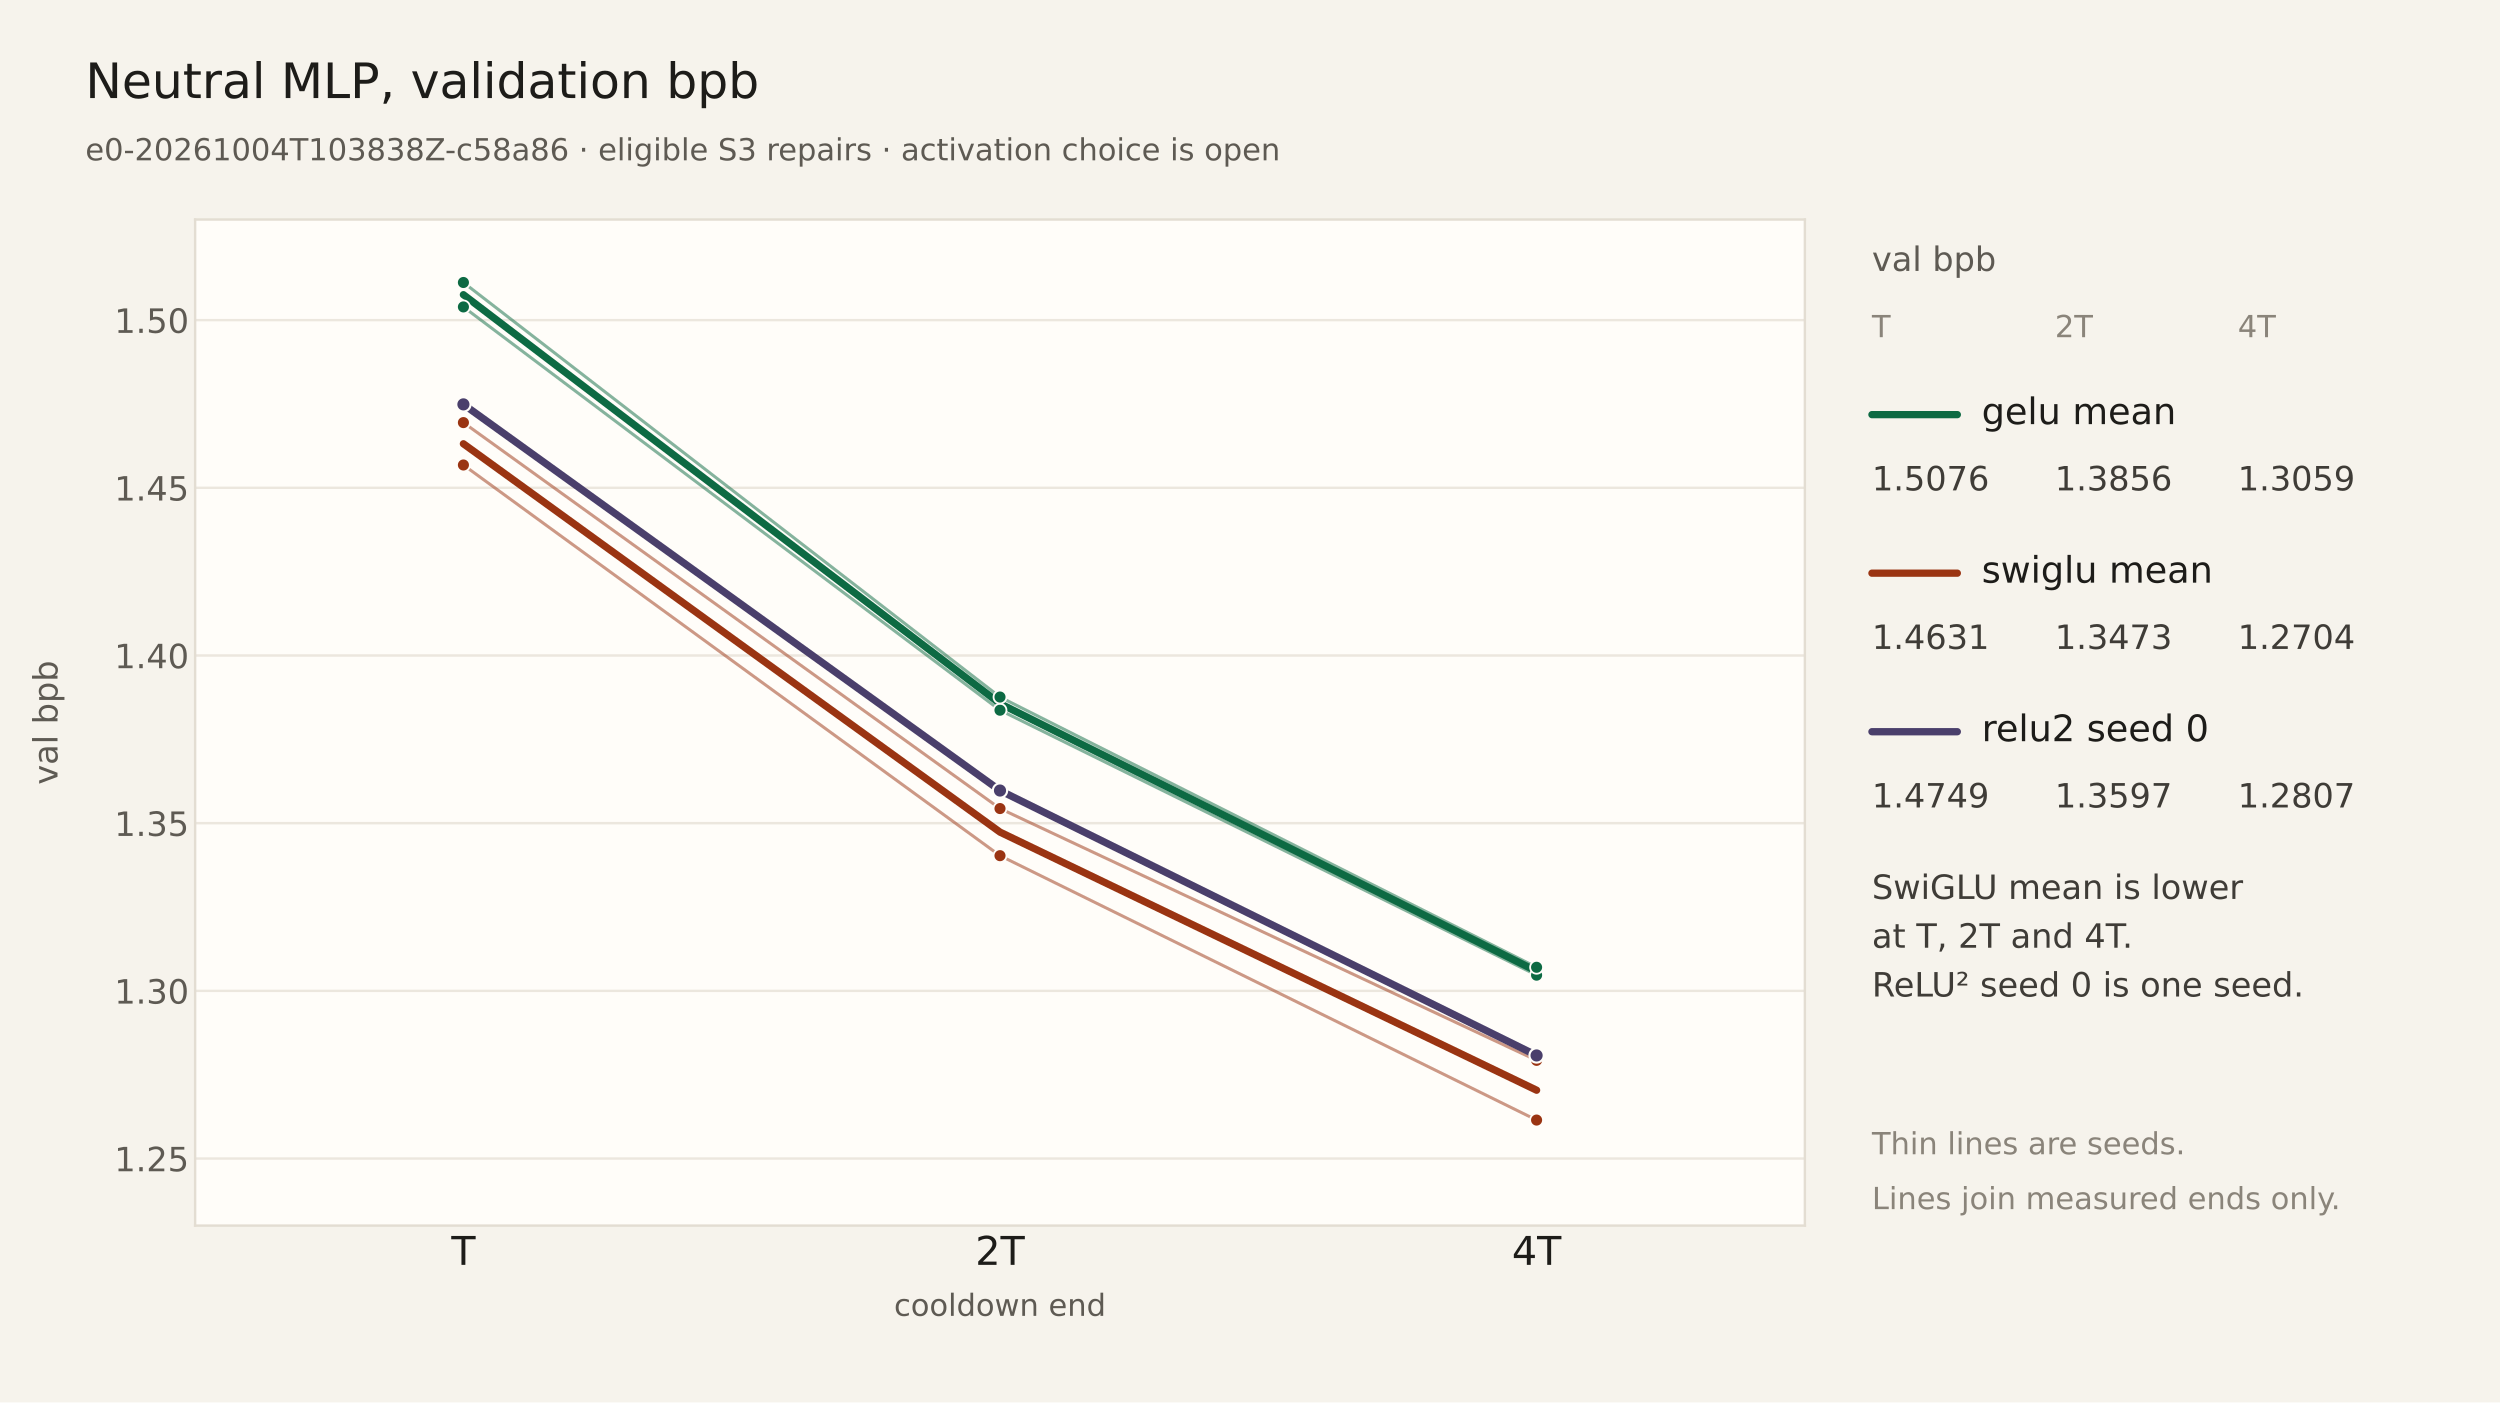
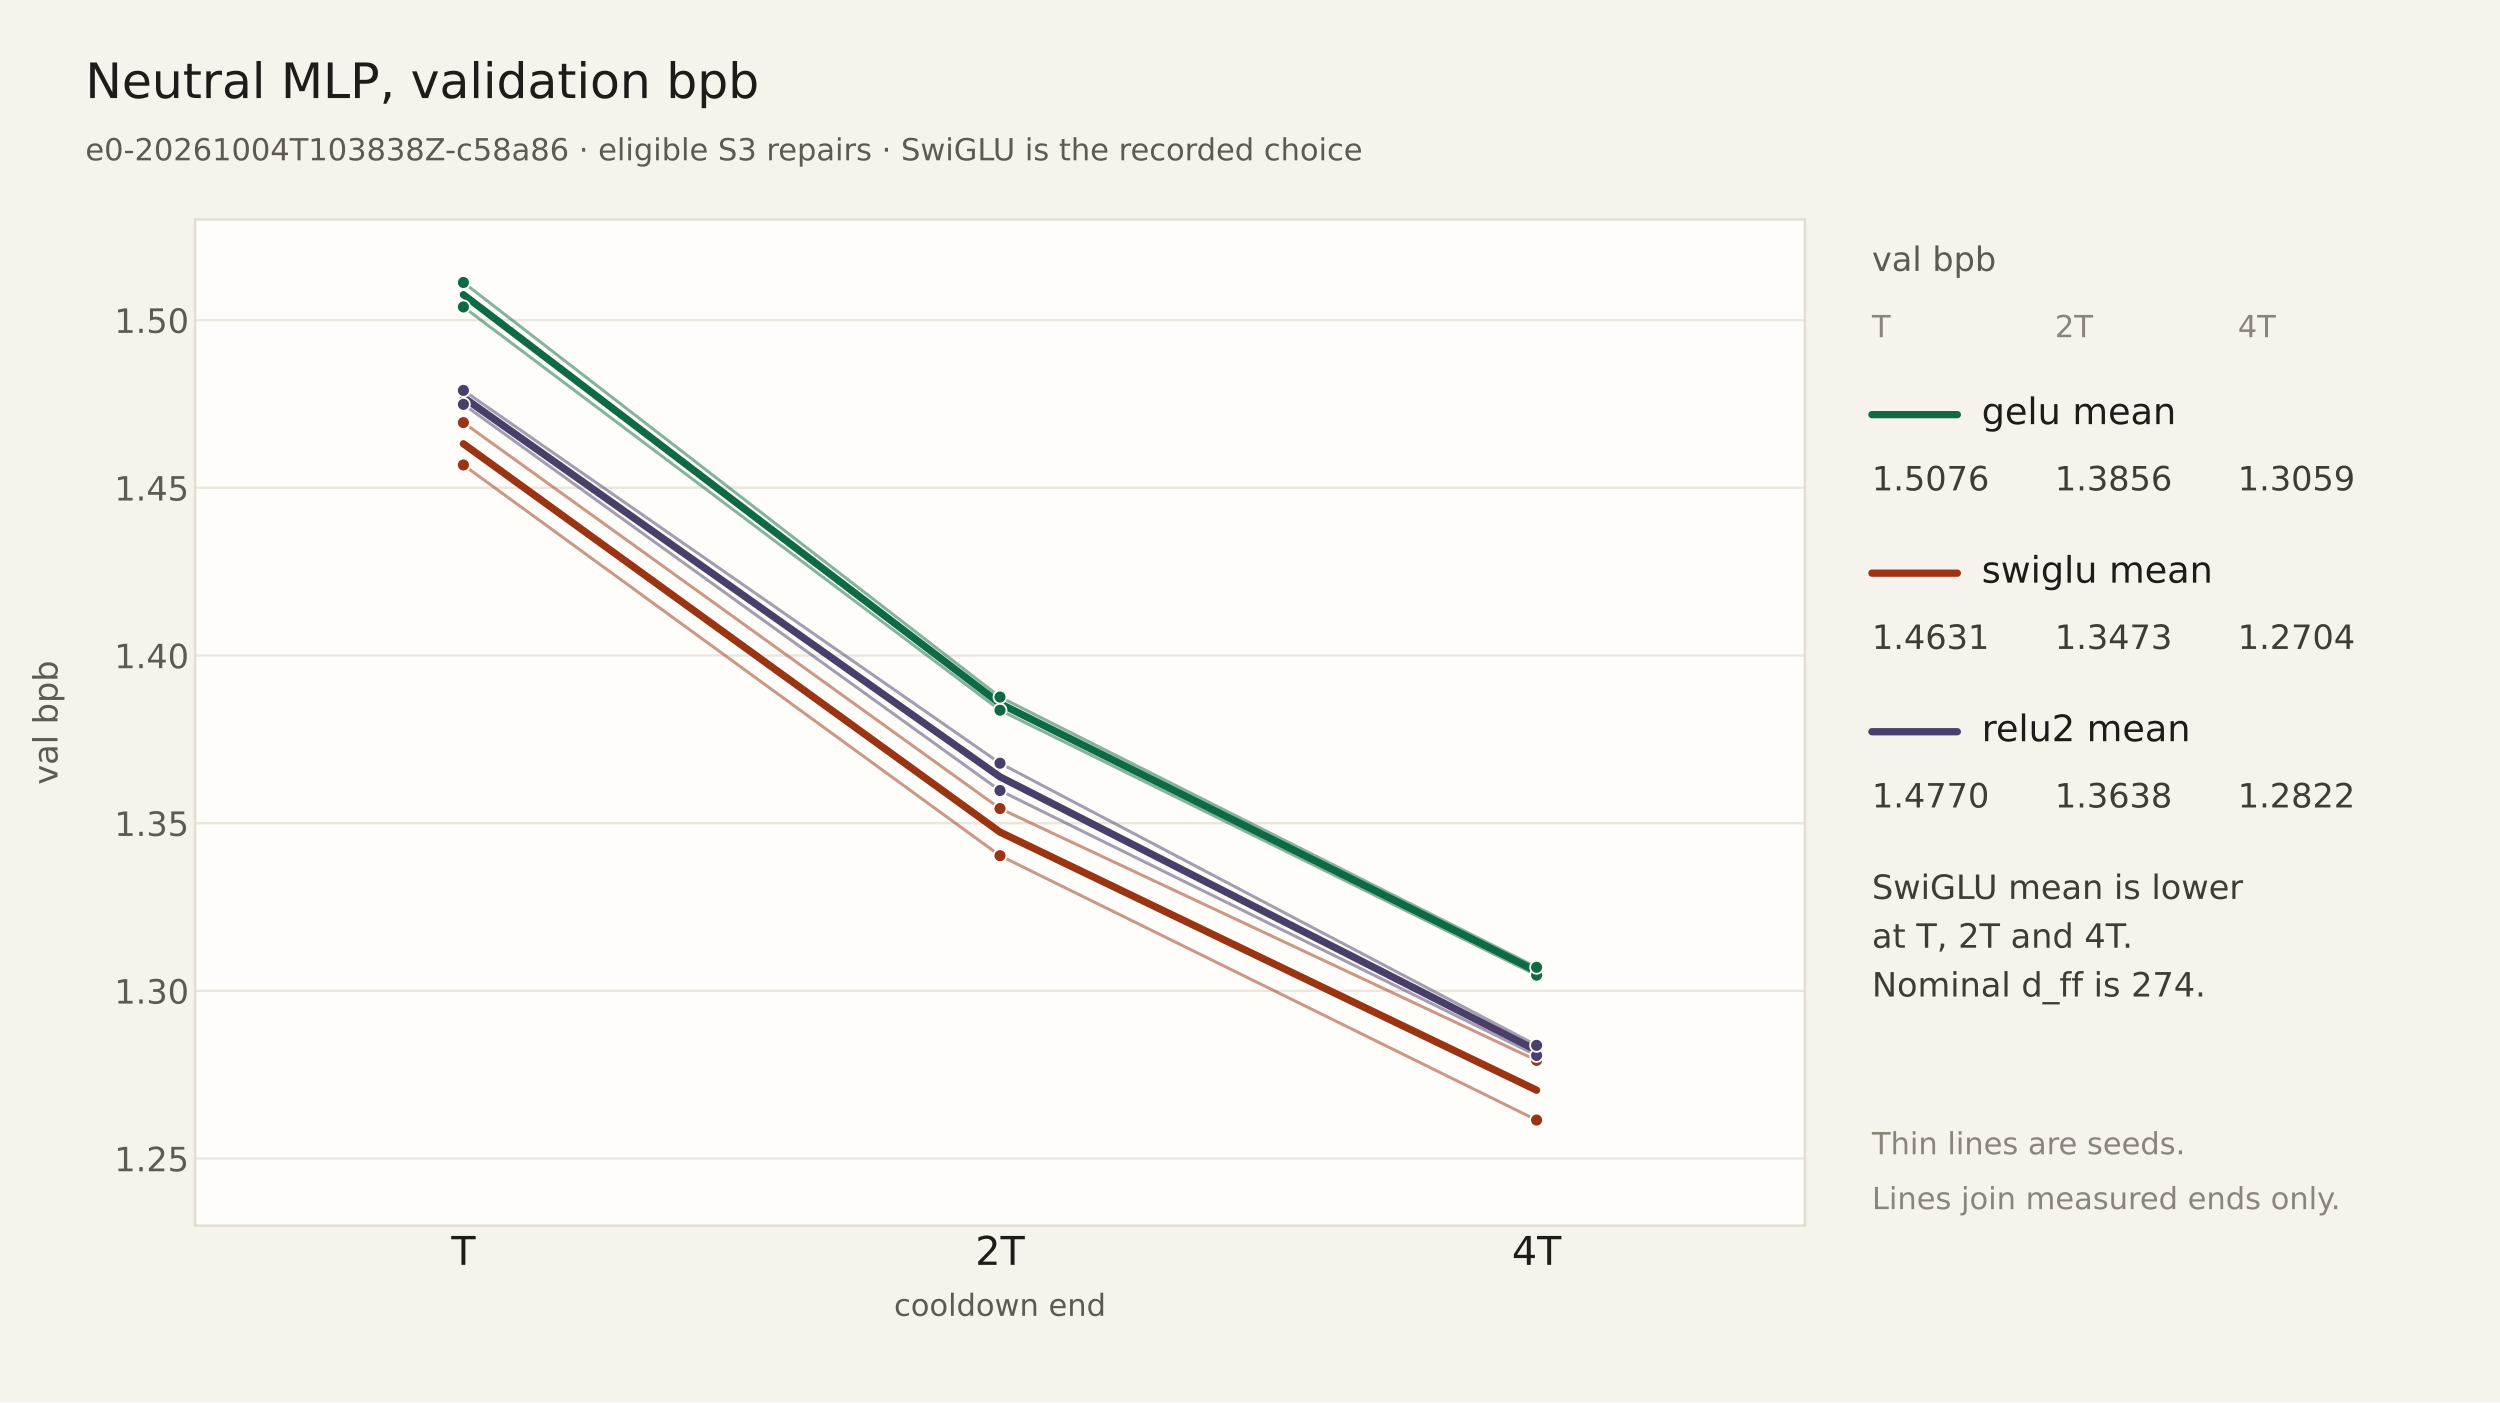
<svg xmlns="http://www.w3.org/2000/svg" xmlns:xlink="http://www.w3.org/1999/xlink" role="img" width="820" height="460" viewBox="0 0 820 460" version="1.1">
  <defs>
    <style type="text/css">*{stroke-linejoin: round; stroke-linecap: butt}</style>
  </defs>
  <g id="figure_1">
    <g id="patch_1">
      <path d="M 0 460  L 820 460  L 820 0  L 0 0  z " style="fill: #f6f3ec" />
    </g>
    <g id="axes_1">
      <g id="patch_2">
        <path d="M 64 402  L 592 402  L 592 72  L 64 72  z " style="fill: #fffdf9" />
      </g>
      <g id="matplotlib.axis_1">
        <g id="xtick_1">
          <g id="line2d_1" />
          <g id="text_1">
            <text style="font-size: 13px; font-family: 'DejaVu Sans', sans-serif; text-anchor: middle; fill: #1d1c19" x="152" y="414.877" transform="rotate(-0 152 414.877)">T</text>
          </g>
        </g>
        <g id="xtick_2">
          <g id="line2d_2" />
          <g id="text_2">
            <text style="font-size: 13px; font-family: 'DejaVu Sans', sans-serif; text-anchor: middle; fill: #1d1c19" x="328" y="414.877" transform="rotate(-0 328 414.877)">2T</text>
          </g>
        </g>
        <g id="xtick_3">
          <g id="line2d_3" />
          <g id="text_3">
            <text style="font-size: 13px; font-family: 'DejaVu Sans', sans-serif; text-anchor: middle; fill: #1d1c19" x="504" y="414.877" transform="rotate(-0 504 414.877)">4T</text>
          </g>
        </g>
        <g id="text_4">
          <text style="font-size: 10px; font-family: 'DejaVu Sans', sans-serif; text-anchor: middle; fill: #5e5a53" x="328" y="431.598" transform="rotate(-0 328 431.5984)">cooldown end</text>
        </g>
      </g>
      <g id="matplotlib.axis_2">
        <g id="ytick_1">
          <g id="line2d_4">
            <path d="M 64 380  L 592 380  " clip-path="url(#pb2941056e6)" style="fill: none; stroke: #ece7de; stroke-width: 0.8; stroke-linecap: square" />
          </g>
          <g id="line2d_5" />
          <g id="text_5">
            <text style="font-size: 11px; font-family: 'DejaVu Sans', sans-serif; text-anchor: end; fill: #5e5a53" x="62" y="384.179" transform="rotate(-0 62 384.1787)">1.25</text>
          </g>
        </g>
        <g id="ytick_2">
          <g id="line2d_6">
            <path d="M 64 325  L 592 325  " clip-path="url(#pb2941056e6)" style="fill: none; stroke: #ece7de; stroke-width: 0.8; stroke-linecap: square" />
          </g>
          <g id="line2d_7" />
          <g id="text_6">
            <text style="font-size: 11px; font-family: 'DejaVu Sans', sans-serif; text-anchor: end; fill: #5e5a53" x="62" y="329.179" transform="rotate(-0 62 329.1787)">1.30</text>
          </g>
        </g>
        <g id="ytick_3">
          <g id="line2d_8">
            <path d="M 64 270  L 592 270  " clip-path="url(#pb2941056e6)" style="fill: none; stroke: #ece7de; stroke-width: 0.8; stroke-linecap: square" />
          </g>
          <g id="line2d_9" />
          <g id="text_7">
            <text style="font-size: 11px; font-family: 'DejaVu Sans', sans-serif; text-anchor: end; fill: #5e5a53" x="62" y="274.179" transform="rotate(-0 62 274.1787)">1.35</text>
          </g>
        </g>
        <g id="ytick_4">
          <g id="line2d_10">
            <path d="M 64 215  L 592 215  " clip-path="url(#pb2941056e6)" style="fill: none; stroke: #ece7de; stroke-width: 0.8; stroke-linecap: square" />
          </g>
          <g id="line2d_11" />
          <g id="text_8">
            <text style="font-size: 11px; font-family: 'DejaVu Sans', sans-serif; text-anchor: end; fill: #5e5a53" x="62" y="219.179" transform="rotate(-0 62 219.1787)">1.40</text>
          </g>
        </g>
        <g id="ytick_5">
          <g id="line2d_12">
            <path d="M 64 160  L 592 160  " clip-path="url(#pb2941056e6)" style="fill: none; stroke: #ece7de; stroke-width: 0.8; stroke-linecap: square" />
          </g>
          <g id="line2d_13" />
          <g id="text_9">
            <text style="font-size: 11px; font-family: 'DejaVu Sans', sans-serif; text-anchor: end; fill: #5e5a53" x="62" y="164.179" transform="rotate(-0 62 164.1787)">1.45</text>
          </g>
        </g>
        <g id="ytick_6">
          <g id="line2d_14">
            <path d="M 64 105  L 592 105  " clip-path="url(#pb2941056e6)" style="fill: none; stroke: #ece7de; stroke-width: 0.8; stroke-linecap: square" />
          </g>
          <g id="line2d_15" />
          <g id="text_10">
            <text style="font-size: 11px; font-family: 'DejaVu Sans', sans-serif; text-anchor: end; fill: #5e5a53" x="62" y="109.179" transform="rotate(-0 62 109.1787)">1.50</text>
          </g>
        </g>
      </g>
      <g id="line2d_16">
        <path d="M 152 100.67  L 328 232.949  L 504 319.853  " clip-path="url(#pb2941056e6)" style="fill: none; stroke: #0d6a43; stroke-opacity: 0.5; stroke-linecap: square" />
      </g>
      <g id="line2d_17">
        <path d="M 152 92.658  L 328 228.627  L 504 317.27  " clip-path="url(#pb2941056e6)" style="fill: none; stroke: #0d6a43; stroke-opacity: 0.5; stroke-linecap: square" />
      </g>
      <g id="line2d_18">
        <path d="M 152 152.517  L 328 280.66  L 504 367.38  " clip-path="url(#pb2941056e6)" style="fill: none; stroke: #9a3412; stroke-opacity: 0.5; stroke-linecap: square" />
      </g>
      <g id="line2d_19">
        <path d="M 152 138.612  L 328 265.206  L 504 347.791  " clip-path="url(#pb2941056e6)" style="fill: none; stroke: #9a3412; stroke-opacity: 0.5; stroke-linecap: square" />
      </g>
+       <g id="line2d_20">
+         <path d="M 152 132.637  L 328 259.294  L 504 346.19  " clip-path="url(#pb2941056e6)" style="fill: none; stroke: #4a3f6b; stroke-opacity: 0.5; stroke-linecap: square" />
+       </g>
+       <g id="line2d_21">
+         <path d="M 152 128.056  L 328 250.333  L 504 342.883  " clip-path="url(#pb2941056e6)" style="fill: none; stroke: #4a3f6b; stroke-opacity: 0.5; stroke-linecap: square" />
+       </g>
      <g id="patch_3">
        <path d="M 64 402  L 64 72  " style="fill: none; stroke: #e3ddd2; stroke-width: 0.8; stroke-linejoin: miter; stroke-linecap: square" />
      </g>
      <g id="patch_4">
        <path d="M 592 402  L 592 72  " style="fill: none; stroke: #e3ddd2; stroke-width: 0.8; stroke-linejoin: miter; stroke-linecap: square" />
      </g>
      <g id="patch_5">
        <path d="M 64 402  L 592 402  " style="fill: none; stroke: #e3ddd2; stroke-width: 0.8; stroke-linejoin: miter; stroke-linecap: square" />
      </g>
      <g id="patch_6">
        <path d="M 64 72  L 592 72  " style="fill: none; stroke: #e3ddd2; stroke-width: 0.8; stroke-linejoin: miter; stroke-linecap: square" />
      </g>
-       <g id="line2d_20">
+       <g id="line2d_22">
        <path d="M 152 96.664  L 328 230.788  L 504 318.561  " clip-path="url(#pb2941056e6)" style="fill: none; stroke: #0d6a43; stroke-width: 2.4; stroke-linecap: round" />
      </g>
-       <g id="line2d_21">
+       <g id="line2d_23">
        <path d="M 152 145.564  L 328 272.933  L 504 357.586  " clip-path="url(#pb2941056e6)" style="fill: none; stroke: #9a3412; stroke-width: 2.4; stroke-linecap: round" />
      </g>
-       <g id="line2d_22">
-         <path d="M 152 132.637  L 328 259.294  L 504 346.19  " clip-path="url(#pb2941056e6)" style="fill: none; stroke: #4a3f6b; stroke-width: 2.4; stroke-linecap: round" />
+       <g id="line2d_24">
+         <path d="M 152 130.347  L 328 254.813  L 504 344.537  " clip-path="url(#pb2941056e6)" style="fill: none; stroke: #4a3f6b; stroke-width: 2.4; stroke-linecap: round" />
      </g>
      <g id="PathCollection_1">
        <defs>
          <path id="m85bc2faf7c" d="M 0 2.121  C 0.563 2.121 1.102 1.898 1.5 1.5  C 1.898 1.102 2.121 0.563 2.121 0  C 2.121 -0.563 1.898 -1.102 1.5 -1.5  C 1.102 -1.898 0.563 -2.121 0 -2.121  C -0.563 -2.121 -1.102 -1.898 -1.5 -1.5  C -1.898 -1.102 -2.121 -0.563 -2.121 0  C -2.121 0.563 -1.898 1.102 -1.5 1.5  C -1.102 1.898 -0.563 2.121 0 2.121  z " style="stroke: #fffdf9; stroke-width: 0.6" />
        </defs>
        <g clip-path="url(#pb2941056e6)">
          <use xlink:href="#m85bc2faf7c" x="152" y="100.67" style="fill: #0d6a43; stroke: #fffdf9; stroke-width: 0.6" />
          <use xlink:href="#m85bc2faf7c" x="328" y="232.949" style="fill: #0d6a43; stroke: #fffdf9; stroke-width: 0.6" />
          <use xlink:href="#m85bc2faf7c" x="504" y="319.853" style="fill: #0d6a43; stroke: #fffdf9; stroke-width: 0.6" />
        </g>
      </g>
      <g id="PathCollection_2">
        <g clip-path="url(#pb2941056e6)">
          <use xlink:href="#m85bc2faf7c" x="152" y="92.658" style="fill: #0d6a43; stroke: #fffdf9; stroke-width: 0.6" />
          <use xlink:href="#m85bc2faf7c" x="328" y="228.627" style="fill: #0d6a43; stroke: #fffdf9; stroke-width: 0.6" />
          <use xlink:href="#m85bc2faf7c" x="504" y="317.27" style="fill: #0d6a43; stroke: #fffdf9; stroke-width: 0.6" />
        </g>
      </g>
      <g id="PathCollection_3">
        <defs>
          <path id="md2a18f3ed9" d="M 0 2.121  C 0.563 2.121 1.102 1.898 1.5 1.5  C 1.898 1.102 2.121 0.563 2.121 0  C 2.121 -0.563 1.898 -1.102 1.5 -1.5  C 1.102 -1.898 0.563 -2.121 0 -2.121  C -0.563 -2.121 -1.102 -1.898 -1.5 -1.5  C -1.898 -1.102 -2.121 -0.563 -2.121 0  C -2.121 0.563 -1.898 1.102 -1.5 1.5  C -1.102 1.898 -0.563 2.121 0 2.121  z " style="stroke: #fffdf9; stroke-width: 0.6" />
        </defs>
        <g clip-path="url(#pb2941056e6)">
          <use xlink:href="#md2a18f3ed9" x="152" y="152.517" style="fill: #9a3412; stroke: #fffdf9; stroke-width: 0.6" />
          <use xlink:href="#md2a18f3ed9" x="328" y="280.66" style="fill: #9a3412; stroke: #fffdf9; stroke-width: 0.6" />
          <use xlink:href="#md2a18f3ed9" x="504" y="367.38" style="fill: #9a3412; stroke: #fffdf9; stroke-width: 0.6" />
        </g>
      </g>
      <g id="PathCollection_4">
        <g clip-path="url(#pb2941056e6)">
          <use xlink:href="#md2a18f3ed9" x="152" y="138.612" style="fill: #9a3412; stroke: #fffdf9; stroke-width: 0.6" />
          <use xlink:href="#md2a18f3ed9" x="328" y="265.206" style="fill: #9a3412; stroke: #fffdf9; stroke-width: 0.6" />
          <use xlink:href="#md2a18f3ed9" x="504" y="347.791" style="fill: #9a3412; stroke: #fffdf9; stroke-width: 0.6" />
        </g>
      </g>
      <g id="PathCollection_5">
        <defs>
-           <path id="meff43563e3" d="M 0 2.345  C 0.622 2.345 1.219 2.098 1.658 1.658  C 2.098 1.219 2.345 0.622 2.345 0  C 2.345 -0.622 2.098 -1.219 1.658 -1.658  C 1.219 -2.098 0.622 -2.345 0 -2.345  C -0.622 -2.345 -1.219 -2.098 -1.658 -1.658  C -2.098 -1.219 -2.345 -0.622 -2.345 0  C -2.345 0.622 -2.098 1.219 -1.658 1.658  C -1.219 2.098 -0.622 2.345 0 2.345  z " style="stroke: #fffdf9; stroke-width: 0.7" />
+           <path id="m8afb9d32f4" d="M 0 2.121  C 0.563 2.121 1.102 1.898 1.5 1.5  C 1.898 1.102 2.121 0.563 2.121 0  C 2.121 -0.563 1.898 -1.102 1.5 -1.5  C 1.102 -1.898 0.563 -2.121 0 -2.121  C -0.563 -2.121 -1.102 -1.898 -1.5 -1.5  C -1.898 -1.102 -2.121 -0.563 -2.121 0  C -2.121 0.563 -1.898 1.102 -1.5 1.5  C -1.102 1.898 -0.563 2.121 0 2.121  z " style="stroke: #fffdf9; stroke-width: 0.6" />
        </defs>
        <g clip-path="url(#pb2941056e6)">
-           <use xlink:href="#meff43563e3" x="152" y="132.637" style="fill: #4a3f6b; stroke: #fffdf9; stroke-width: 0.7" />
-           <use xlink:href="#meff43563e3" x="328" y="259.294" style="fill: #4a3f6b; stroke: #fffdf9; stroke-width: 0.7" />
-           <use xlink:href="#meff43563e3" x="504" y="346.19" style="fill: #4a3f6b; stroke: #fffdf9; stroke-width: 0.7" />
-         </g>
-       </g>
-     </g>
-     <g id="line2d_23">
+           <use xlink:href="#m8afb9d32f4" x="152" y="132.637" style="fill: #4a3f6b; stroke: #fffdf9; stroke-width: 0.6" />
+           <use xlink:href="#m8afb9d32f4" x="328" y="259.294" style="fill: #4a3f6b; stroke: #fffdf9; stroke-width: 0.6" />
+           <use xlink:href="#m8afb9d32f4" x="504" y="346.19" style="fill: #4a3f6b; stroke: #fffdf9; stroke-width: 0.6" />
+         </g>
+       </g>
+       <g id="PathCollection_6">
+         <g clip-path="url(#pb2941056e6)">
+           <use xlink:href="#m8afb9d32f4" x="152" y="128.056" style="fill: #4a3f6b; stroke: #fffdf9; stroke-width: 0.6" />
+           <use xlink:href="#m8afb9d32f4" x="328" y="250.333" style="fill: #4a3f6b; stroke: #fffdf9; stroke-width: 0.6" />
+           <use xlink:href="#m8afb9d32f4" x="504" y="342.883" style="fill: #4a3f6b; stroke: #fffdf9; stroke-width: 0.6" />
+         </g>
+       </g>
+     </g>
+     <g id="line2d_25">
      <path d="M 614 136  L 642 136  " style="fill: none; stroke: #0d6a43; stroke-width: 2.4; stroke-linecap: round" />
    </g>
-     <g id="line2d_24">
+     <g id="line2d_26">
      <path d="M 614 188  L 642 188  " style="fill: none; stroke: #9a3412; stroke-width: 2.4; stroke-linecap: round" />
    </g>
-     <g id="line2d_25">
+     <g id="line2d_27">
      <path d="M 614 240  L 642 240  " style="fill: none; stroke: #4a3f6b; stroke-width: 2.4; stroke-linecap: round" />
    </g>
    <g id="text_11">
      <text style="font-size: 16px; font-family: 'DejaVu Sans', sans-serif; text-anchor: start; fill: #1d1c19" x="28" y="32.157" transform="rotate(-0 28 32.15687)">Neutral MLP, validation bpb</text>
    </g>
    <g id="text_12">
-       <text style="font-size: 10px; font-family: 'DejaVu Sans', sans-serif; text-anchor: start; fill: #5e5a53" x="28" y="52.598" transform="rotate(-0 28 52.59805)">e0-20261004T103838Z-c58a86 · eligible S3 repairs · activation choice is open</text>
+       <text style="font-size: 10px; font-family: 'DejaVu Sans', sans-serif; text-anchor: start; fill: #5e5a53" x="28" y="52.598" transform="rotate(-0 28 52.59805)">e0-20261004T103838Z-c58a86 · eligible S3 repairs · SwiGLU is the recorded choice</text>
    </g>
    <g id="text_13">
      <text style="font-size: 11px; font-family: 'DejaVu Sans', sans-serif; fill: #5e5a53" transform="translate(18.85785 257.3766) rotate(-90)">val bpb</text>
    </g>
    <g id="text_14">
      <text style="font-size: 11px; font-family: 'DejaVu Sans', sans-serif; text-anchor: start; fill: #5e5a53" x="614" y="88.858" transform="rotate(-0 614 88.85785)">val bpb</text>
    </g>
    <g id="text_15">
      <text style="font-size: 10px; font-family: 'DejaVu Sans', sans-serif; text-anchor: start; fill: #8a847a" x="614" y="110.598" transform="rotate(-0 614 110.5977)">T</text>
    </g>
    <g id="text_16">
      <text style="font-size: 10px; font-family: 'DejaVu Sans', sans-serif; text-anchor: start; fill: #8a847a" x="674" y="110.598" transform="rotate(-0 674 110.5977)">2T</text>
    </g>
    <g id="text_17">
      <text style="font-size: 10px; font-family: 'DejaVu Sans', sans-serif; text-anchor: start; fill: #8a847a" x="734" y="110.598" transform="rotate(-0 734 110.5977)">4T</text>
    </g>
    <g id="text_18">
      <text style="font-size: 12px; font-family: 'DejaVu Sans', sans-serif; text-anchor: start; fill: #1d1c19" x="650" y="139.118" transform="rotate(-0 650 139.1177)">gelu mean</text>
    </g>
    <g id="text_19">
      <text style="font-size: 11px; font-family: 'DejaVu Sans', sans-serif; text-anchor: start; fill: #3f3c37" x="614" y="160.857" transform="rotate(-0 614 160.8574)">1.5076</text>
    </g>
    <g id="text_20">
      <text style="font-size: 11px; font-family: 'DejaVu Sans', sans-serif; text-anchor: start; fill: #3f3c37" x="674" y="160.857" transform="rotate(-0 674 160.8574)">1.3856</text>
    </g>
    <g id="text_21">
      <text style="font-size: 11px; font-family: 'DejaVu Sans', sans-serif; text-anchor: start; fill: #3f3c37" x="734" y="160.857" transform="rotate(-0 734 160.8574)">1.3059</text>
    </g>
    <g id="text_22">
      <text style="font-size: 12px; font-family: 'DejaVu Sans', sans-serif; text-anchor: start; fill: #1d1c19" x="650" y="191.118" transform="rotate(-0 650 191.1177)">swiglu mean</text>
    </g>
    <g id="text_23">
      <text style="font-size: 11px; font-family: 'DejaVu Sans', sans-serif; text-anchor: start; fill: #3f3c37" x="614" y="212.857" transform="rotate(-0 614 212.8574)">1.4631</text>
    </g>
    <g id="text_24">
      <text style="font-size: 11px; font-family: 'DejaVu Sans', sans-serif; text-anchor: start; fill: #3f3c37" x="674" y="212.857" transform="rotate(-0 674 212.8574)">1.3473</text>
    </g>
    <g id="text_25">
      <text style="font-size: 11px; font-family: 'DejaVu Sans', sans-serif; text-anchor: start; fill: #3f3c37" x="734" y="212.857" transform="rotate(-0 734 212.8574)">1.2704</text>
    </g>
    <g id="text_26">
-       <text style="font-size: 12px; font-family: 'DejaVu Sans', sans-serif; text-anchor: start; fill: #1d1c19" x="650" y="243.118" transform="rotate(-0 650 243.1177)">relu2 seed 0</text>
+       <text style="font-size: 12px; font-family: 'DejaVu Sans', sans-serif; text-anchor: start; fill: #1d1c19" x="650" y="243.118" transform="rotate(-0 650 243.1177)">relu2 mean</text>
    </g>
    <g id="text_27">
-       <text style="font-size: 11px; font-family: 'DejaVu Sans', sans-serif; text-anchor: start; fill: #3f3c37" x="614" y="264.857" transform="rotate(-0 614 264.8574)">1.4749</text>
+       <text style="font-size: 11px; font-family: 'DejaVu Sans', sans-serif; text-anchor: start; fill: #3f3c37" x="614" y="264.857" transform="rotate(-0 614 264.8574)">1.4770</text>
    </g>
    <g id="text_28">
-       <text style="font-size: 11px; font-family: 'DejaVu Sans', sans-serif; text-anchor: start; fill: #3f3c37" x="674" y="264.857" transform="rotate(-0 674 264.8574)">1.3597</text>
+       <text style="font-size: 11px; font-family: 'DejaVu Sans', sans-serif; text-anchor: start; fill: #3f3c37" x="674" y="264.857" transform="rotate(-0 674 264.8574)">1.3638</text>
    </g>
    <g id="text_29">
-       <text style="font-size: 11px; font-family: 'DejaVu Sans', sans-serif; text-anchor: start; fill: #3f3c37" x="734" y="264.857" transform="rotate(-0 734 264.8574)">1.2807</text>
+       <text style="font-size: 11px; font-family: 'DejaVu Sans', sans-serif; text-anchor: start; fill: #3f3c37" x="734" y="264.857" transform="rotate(-0 734 264.8574)">1.2822</text>
    </g>
    <g id="text_30">
      <text style="font-size: 11px; font-family: 'DejaVu Sans', sans-serif; text-anchor: start; fill: #3f3c37" x="614" y="294.858" transform="rotate(-0 614 294.8579)">SwiGLU mean is lower</text>
    </g>
    <g id="text_31">
      <text style="font-size: 11px; font-family: 'DejaVu Sans', sans-serif; text-anchor: start; fill: #3f3c37" x="614" y="310.858" transform="rotate(-0 614 310.8579)">at T, 2T and 4T.</text>
    </g>
    <g id="text_32">
-       <text style="font-size: 11px; font-family: 'DejaVu Sans', sans-serif; text-anchor: start; fill: #3f3c37" x="614" y="326.858" transform="rotate(-0 614 326.8579)">ReLU² seed 0 is one seed.</text>
+       <text style="font-size: 11px; font-family: 'DejaVu Sans', sans-serif; text-anchor: start; fill: #3f3c37" x="614" y="326.858" transform="rotate(-0 614 326.8579)">Nominal d_ff is 274.</text>
    </g>
    <g id="text_33">
      <text style="font-size: 10px; font-family: 'DejaVu Sans', sans-serif; text-anchor: start; fill: #8a847a" x="614" y="378.598" transform="rotate(-0 614 378.598)">Thin lines are seeds.</text>
    </g>
    <g id="text_34">
      <text style="font-size: 10px; font-family: 'DejaVu Sans', sans-serif; text-anchor: start; fill: #8a847a" x="614" y="396.598" transform="rotate(-0 614 396.598)">Lines join measured ends only.</text>
    </g>
  </g>
  <defs>
    <clipPath id="pb2941056e6">
      <rect x="64" y="72" width="528" height="330" />
    </clipPath>
  </defs>
</svg>
